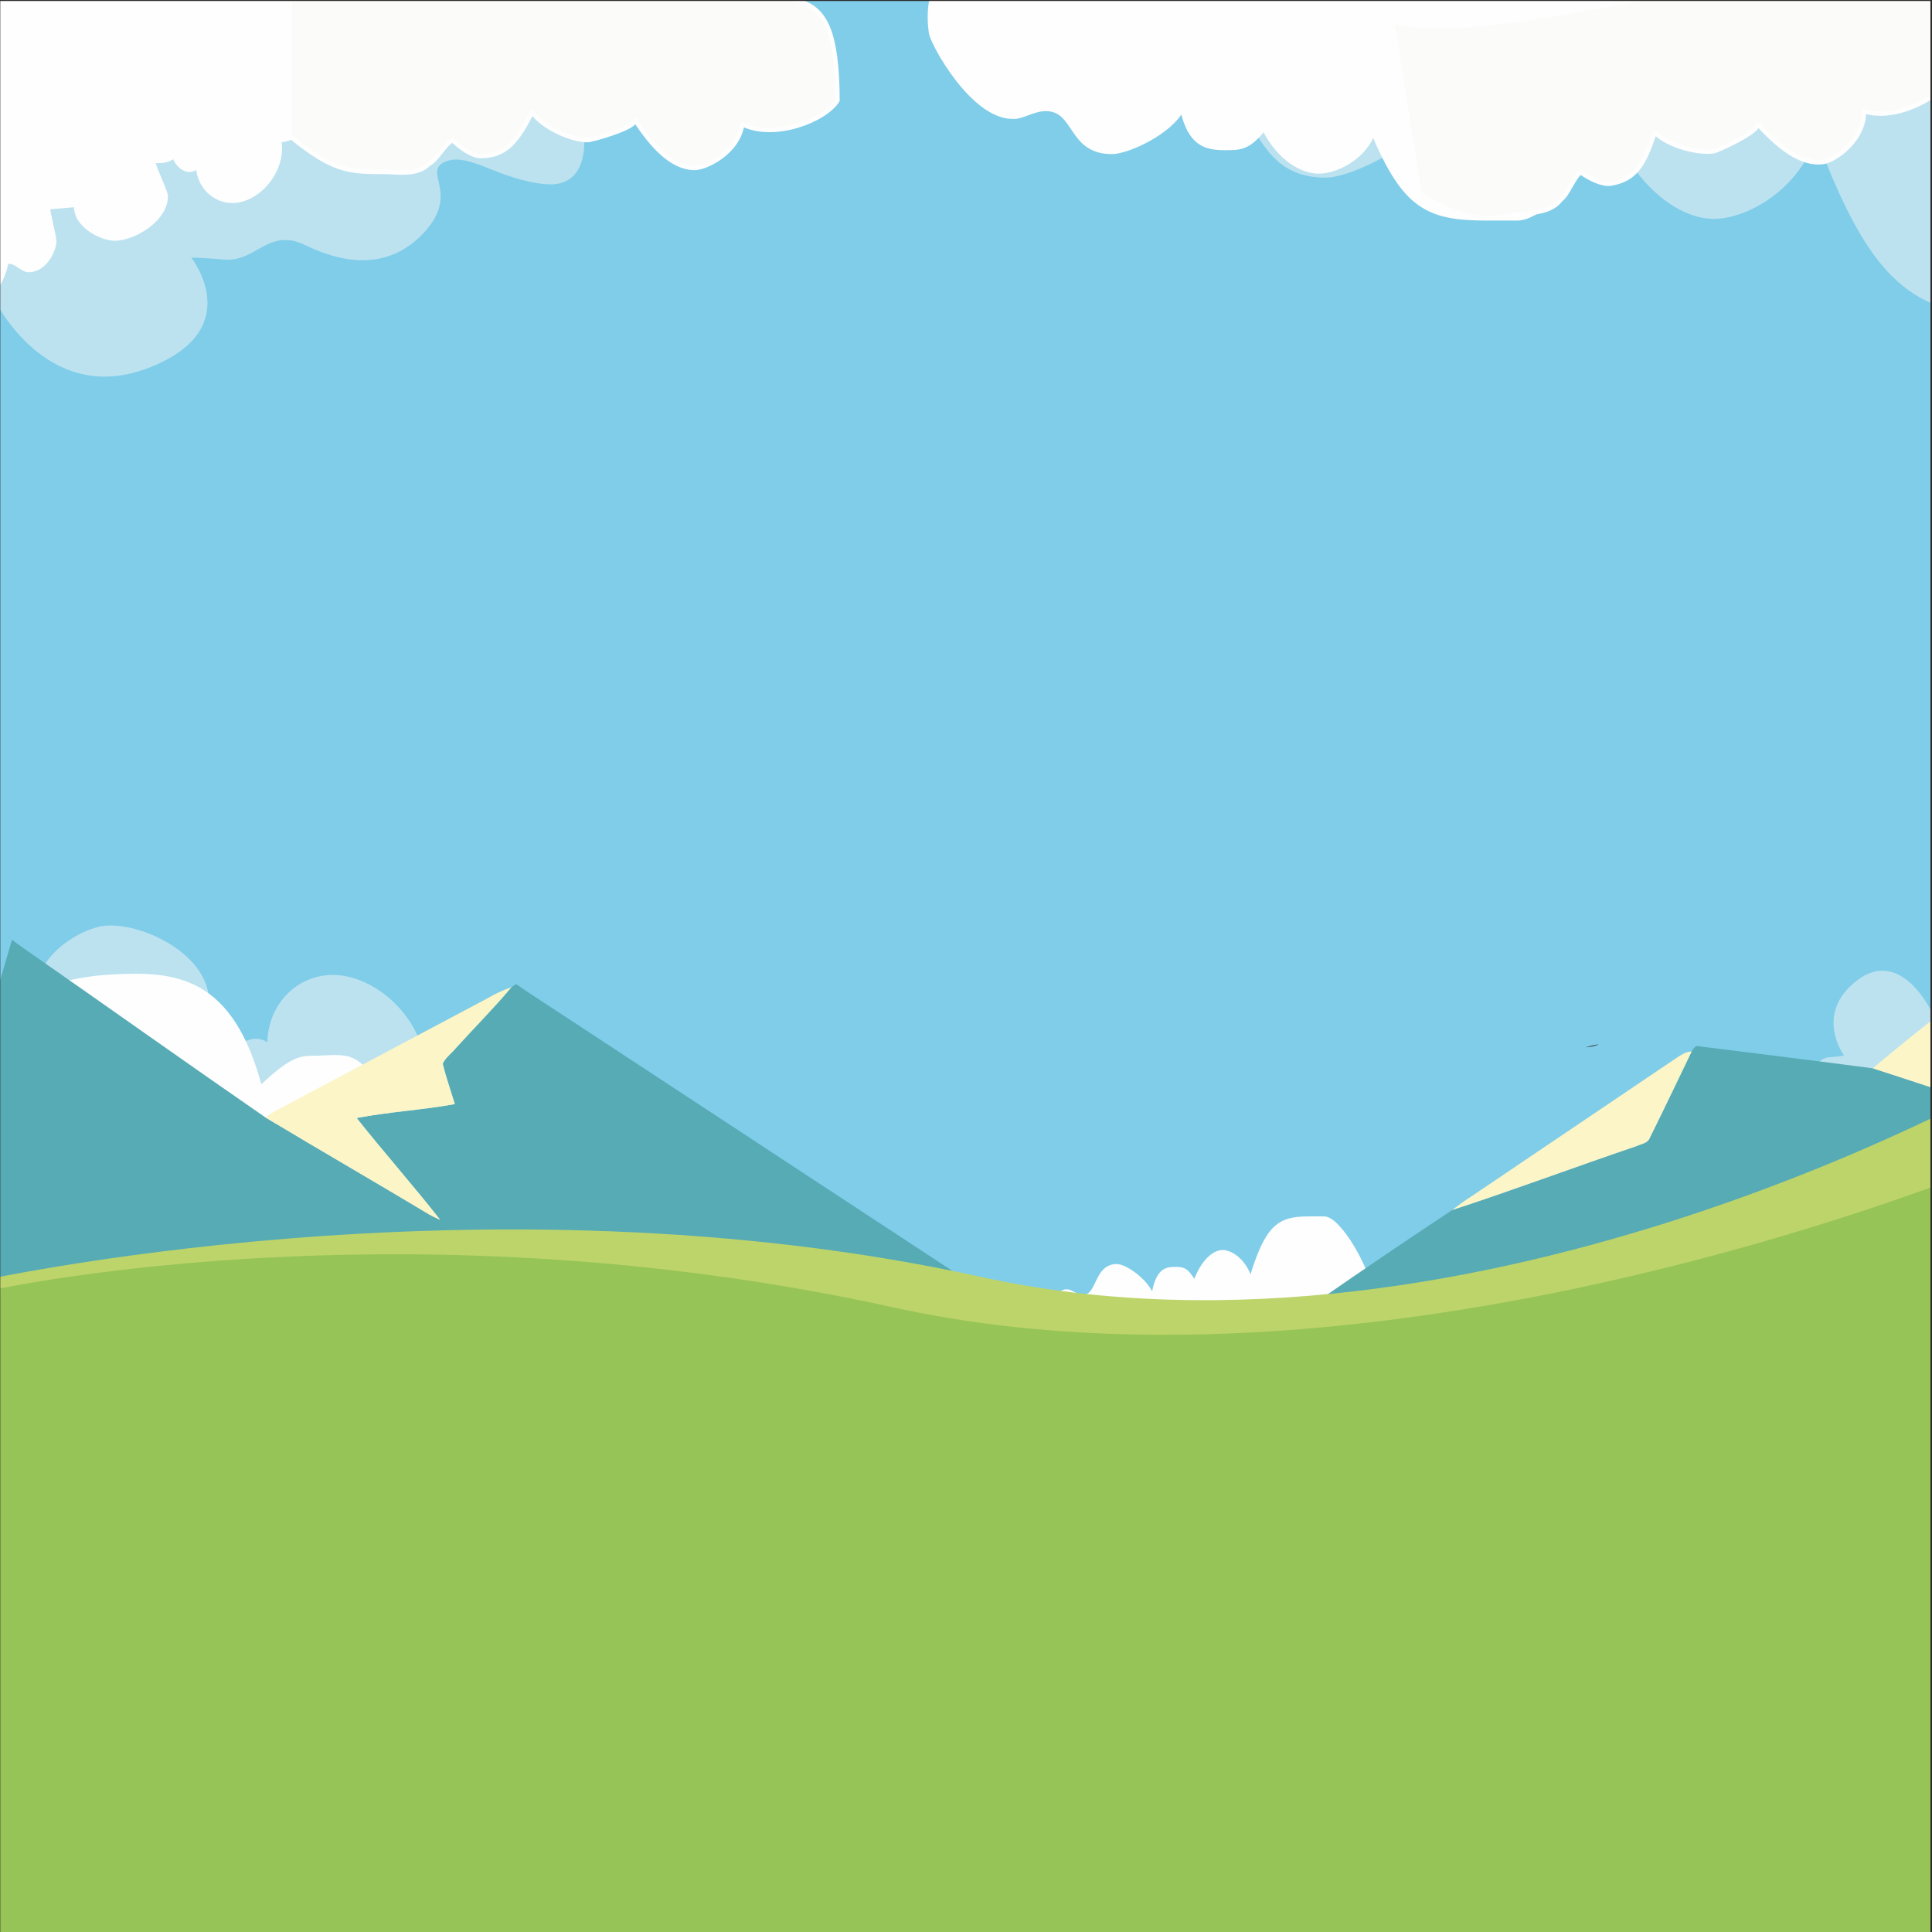
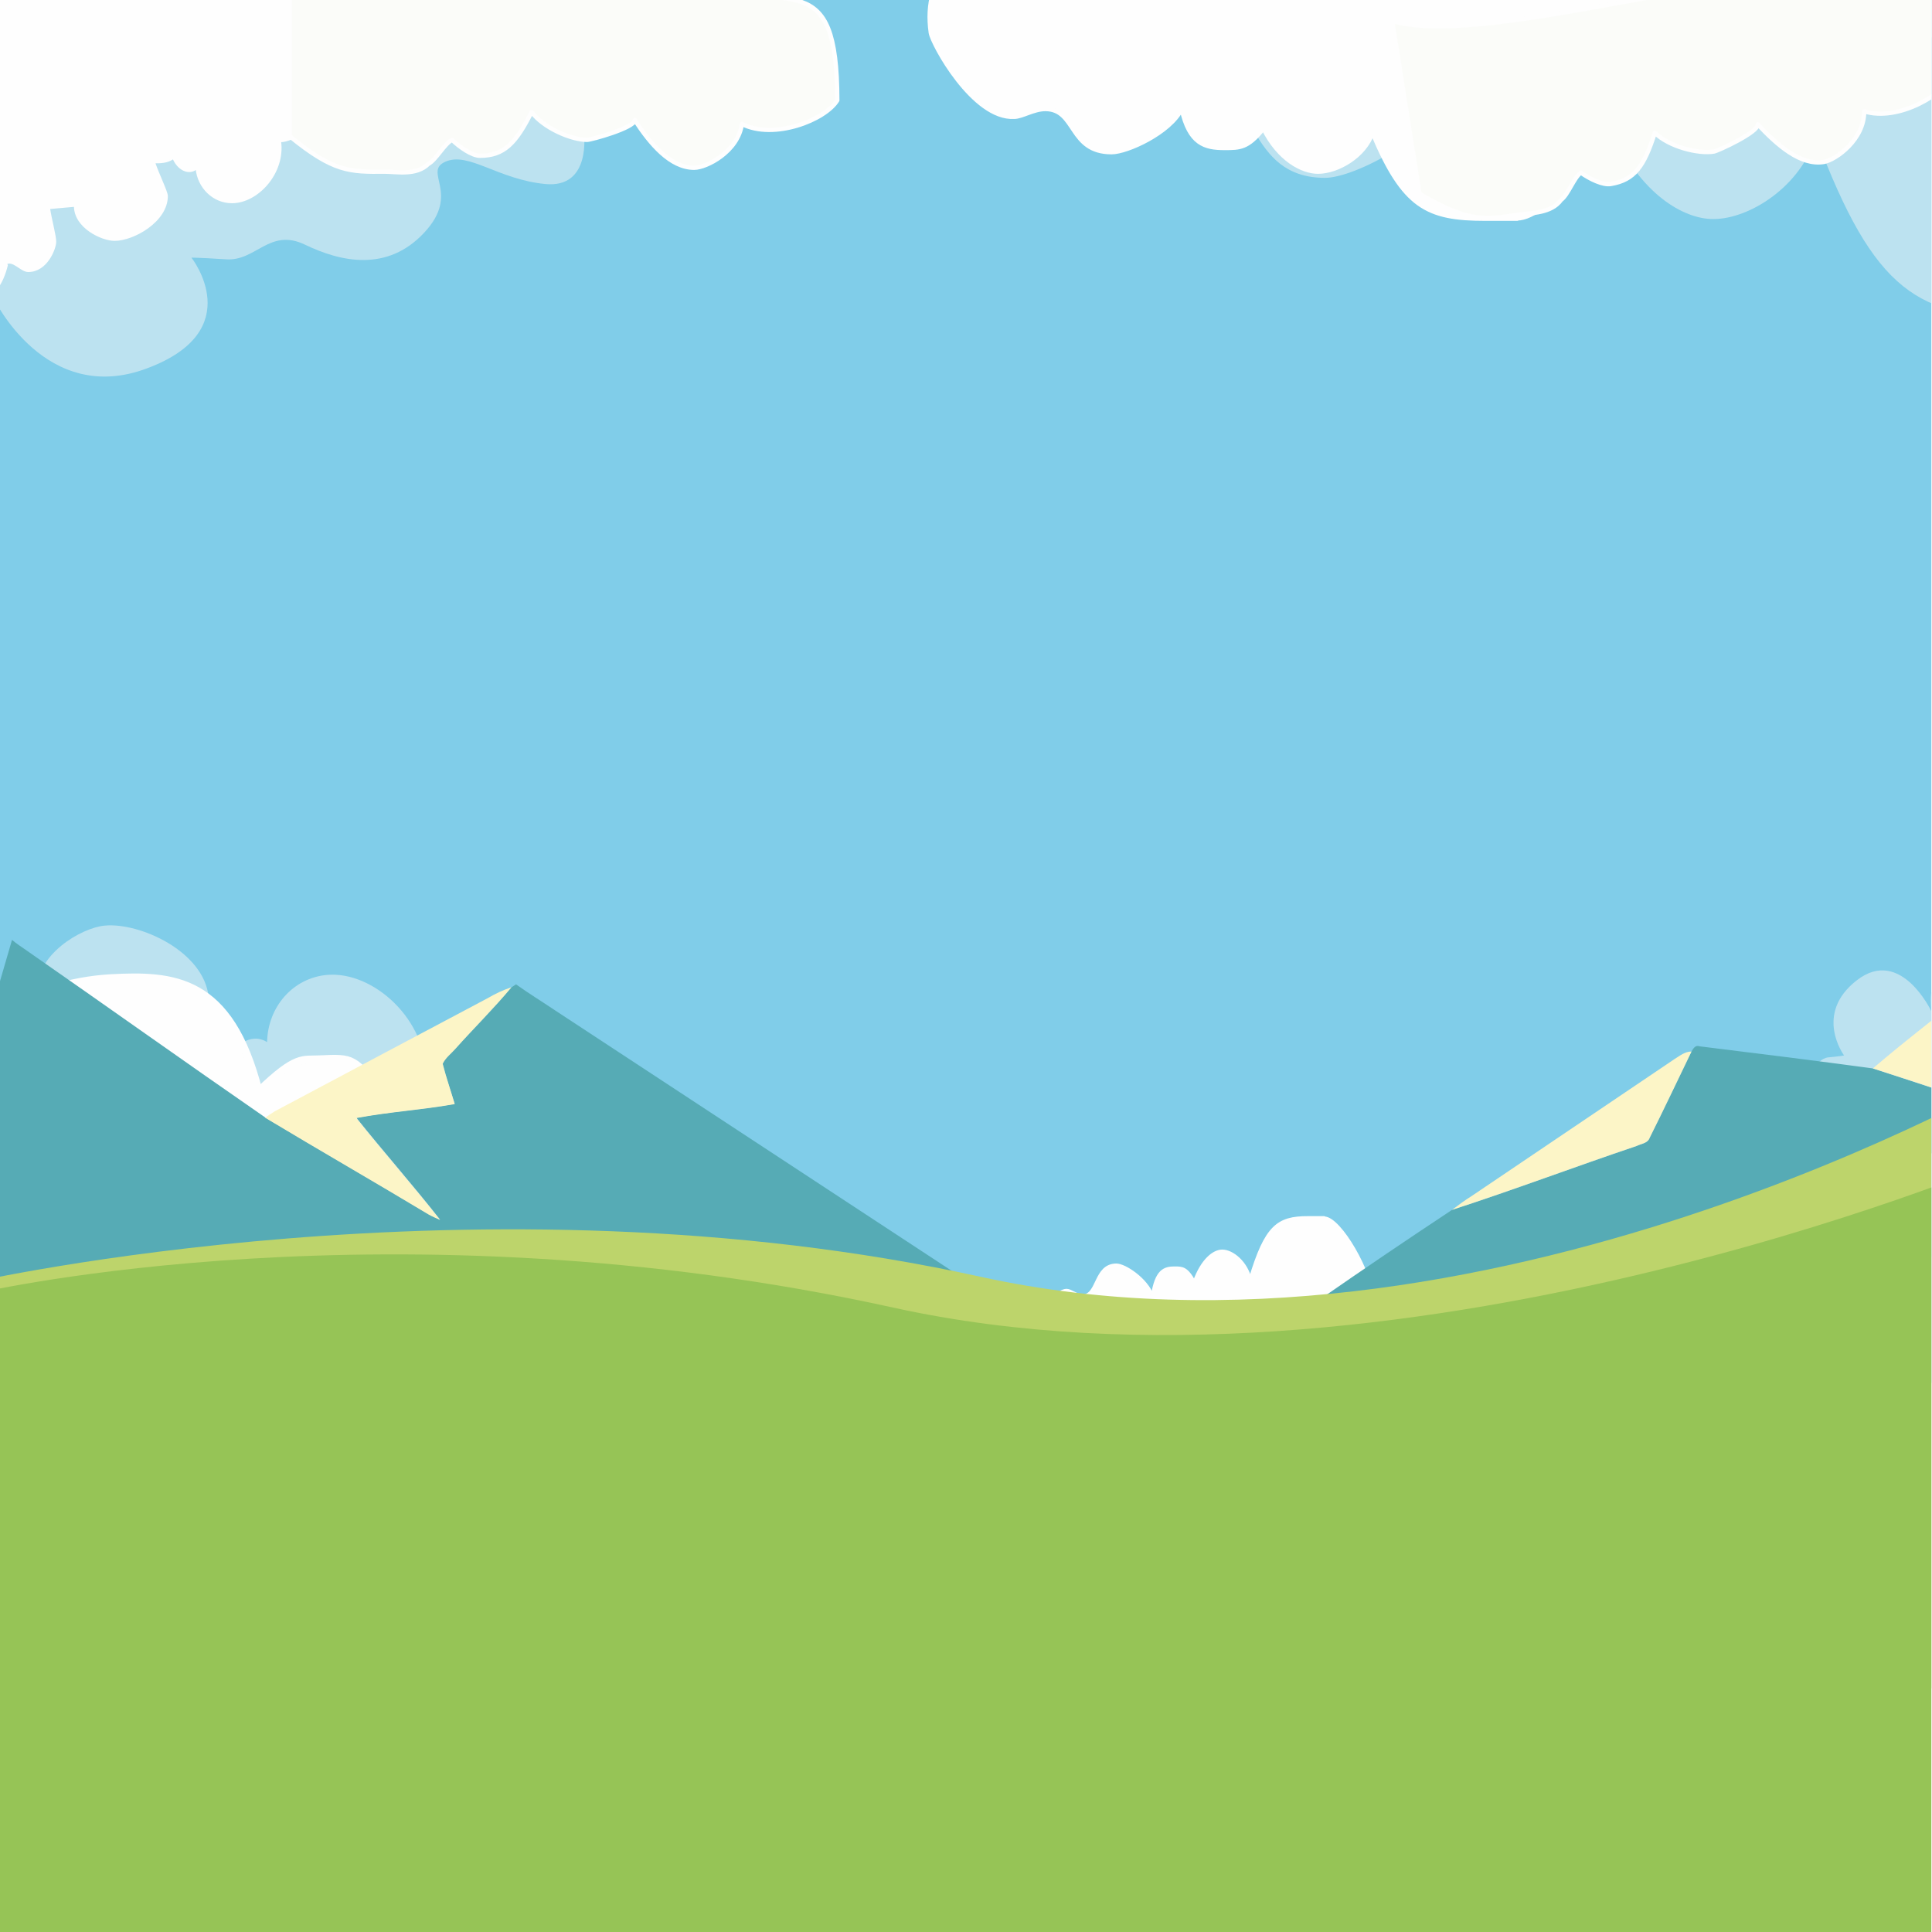
- <svg xmlns="http://www.w3.org/2000/svg" xmlns:xlink="http://www.w3.org/1999/xlink" version="1.1" viewBox="0 0 595.28 595.28" xml:space="preserve">
-   <style type="text/css">
- 	.st0{clip-path:url(#SVGID_2_);}
+ <svg xmlns="http://www.w3.org/2000/svg" xmlns:xlink="http://www.w3.org/1999/xlink" version="1.1" id="Camada_1" x="0px" y="0px" viewBox="0 0 595.3 595.3" xml:space="preserve" width="595.3" height="595.3">
+   <defs id="defs65" />
+   <style type="text/css" id="style2">
+ 	.st0{clip-path:url(#SVGID_00000108272406629017081700000016418454257334757779_);}
	.st1{fill-rule:evenodd;clip-rule:evenodd;fill:#80CDE9;}
	.st2{fill-rule:evenodd;clip-rule:evenodd;fill:#BCE2F0;}
	
		.st3{fill-rule:evenodd;clip-rule:evenodd;fill:#FEFEFE;stroke:#FEFEFE;stroke-width:2.425;stroke-linejoin:round;stroke-miterlimit:22.926;}
	
		.st4{fill-rule:evenodd;clip-rule:evenodd;fill:#FEFEFE;stroke:#FEFEFE;stroke-width:0.953;stroke-linejoin:round;stroke-miterlimit:22.926;}
	
		.st5{fill-rule:evenodd;clip-rule:evenodd;fill:#FEFEFE;stroke:#FEFEFE;stroke-width:1.321;stroke-linejoin:round;stroke-miterlimit:22.926;}
	
		.st6{fill-rule:evenodd;clip-rule:evenodd;fill:#FBFCF9;stroke:#FEFEFE;stroke-width:1.321;stroke-linejoin:round;stroke-miterlimit:22.926;}
	
		.st7{fill-rule:evenodd;clip-rule:evenodd;fill:#FEFEFE;stroke:#FEFEFE;stroke-width:0.441;stroke-linejoin:round;stroke-miterlimit:22.926;}
	.st8{fill-rule:evenodd;clip-rule:evenodd;fill:#56ABB5;}
	.st9{fill-rule:evenodd;clip-rule:evenodd;fill:#FCF5C7;}
	.st10{fill-rule:evenodd;clip-rule:evenodd;fill:#FBF5C7;}
	.st11{fill-rule:evenodd;clip-rule:evenodd;fill:#BDD46B;}
	.st12{fill-rule:evenodd;clip-rule:evenodd;fill:#96C456;}
- 	.st13{fill-rule:evenodd;clip-rule:evenodd;fill:#2F2A25;}
	
- 		.st14{fill-rule:evenodd;clip-rule:evenodd;fill:none;stroke:#2B2A29;stroke-width:0.567;stroke-linecap:round;stroke-linejoin:round;stroke-miterlimit:22.926;}
+ 		.st13{fill-rule:evenodd;clip-rule:evenodd;fill:none;stroke:#2B2A29;stroke-width:0.567;stroke-linecap:round;stroke-linejoin:round;stroke-miterlimit:22.926;}
</style>
-   <defs>
-     <rect id="SVGID_1_" x="-.2" y=".01" width="595.28" height="841.89" />
-   </defs>
-   <clipPath id="SVGID_2_">
-     <use width="100%" height="100%" xlink:href="#SVGID_1_" />
-   </clipPath>
-   <g class="st0" clip-path="url(#SVGID_2_)">
-     <rect class="st1" x="-24" y="-116.84" width="632" height="542.88" />
-     <path class="st2" d="m-36.56 264.06c2.6 2.15 5.53 7.83 7.14 12.44 0 0-1.07 1.29 1.29 1.07 3.56-0.32 6.71-5.37 10.27-5.68 10.66-0.96 16.62 11.58 16.94 15.11 0.32 3.54-1.29 12.02-1.82 19.19l14.33-0.08c-1.07-11.81 13.7-20.25 20.82-20.88 10.67-0.98 30.64 7.93 31.96 22.07 0.21 2.38-3.67 12.22-5.38 19.5 3.56-0.31 7.1-0.64 10.88 1.41 1.85-6.1 7.46-10.19 12.52-7.08 0.21-10.71 7.77-19.69 18.44-20.67 14.26-1.25 31.2 13.87 30.46 31.77 7.14-0.66 23.44 7.39 30.36 17.47-1.21 0.09-7.86 38.15-7.86 38.15l-211.71 14.22 0.96-151.65c5.93-0.55 16.09 5.68 20.4 13.64z" />
-     <path class="st3" d="m-33.18 351.25 151.94-8.08-0.27-5.32c-9.4-11.93-9.4-11.93-19.87-11.39-5.25 0.27-7.07-1.38-18.75 9.91-8.85-35.09-26.4-35.94-45.63-34.89-24.45 1.28-53.48 15.25-67.42 49.77z" />
-     <path class="st4" d="m408.01 375.27c4.9 0 14.74 17.28 14.74 25.04v4.33h-98.9v-3.46c1.23-1.72 3.06-3.46 4.91-3.46 1.24 0 3.08 1.74 4.92 1.74 4.91 0 3.69-9.51 10.44-9.51 2.46 0 9.22 4.33 11.06 9.51 1.24-7.79 3.69-8.64 6.77-8.64 2.44 0 3.68 0 6.13 4.31 2.46-6.9 6.15-9.51 8.61-9.51 3.06 0 7.37 3.46 8.6 8.67 4.92-16.43 8.61-19.02 17.82-19.02z" />
-     <path class="st2" d="m642.97 97.97c18.04 0 54.13-50.88 54.13-73.78v-12.7h-363.06v10.17c4.49 5.1 11.28 10.17 18.04 10.17 4.5 0 11.28-5.07 18.04-5.07 18.04 0 13.52 27.97 38.32 27.97 9.02 0 33.83-12.7 40.59-27.97 4.52 22.87 13.55 25.44 24.81 25.44 9.02 0 13.54 0 22.56-12.73 9.02 20.37 22.55 27.97 31.57 27.97 11.28 0 27.06-10.17 31.56-25.41 18.04 48.31 31.59 55.94 65.42 55.94z" />
-     <path class="st2" d="m515.53 360.84s-2.28-10.92 4.42-11.3 11.39 4.33 14.47 1.69-2.82-5.84 1.61-14.69c4.42-8.85 11.12-8.1 16.48-5.65s6.57-4.71 10.86-5.09 4.82-0.57 4.82-0.57-9.51-12.8 4.02-23.16c13.54-10.36 22.91 9.61 22.91 9.61s-1.34-10.55 3.22-10.74 4.83 0.57 4.83 0.57l4.82 81.92s-98.5 32.77-109.76 11.3c-11.25-21.46 17.3-33.89 17.3-33.89z" />
-     <path class="st5" d="m467.55 67.31c9.62 0 28.83-24.1 28.83-34.95l45.67-51.69c-42.87 2.94-265.68-43.79-255.2 29.43 0.48 3.37 13.14 26.56 25.74 25.88 2.39 0 6-2.41 9.6-2.41 9.62 0 7.21 13.25 20.43 13.25 4.79 0 18.01-6.02 21.62-13.25 2.39 10.85 7.2 12.04 13.2 12.04 4.81 0 7.21 0 12.02-6.02 4.81 9.64 12 13.25 16.81 13.25 6 0 14.41-4.81 16.81-12.04 9.62 22.89 16.82 26.5 34.84 26.5h9.63z" />
-     <path class="st6" d="m437.37 59.75-8.39-53.23c27.2 7.58 96.9-14.76 123.33-12.01 31.4 3.29 51.66-16.07 49.85 27.92-2.66 6.63-17.38 15.16-27.81 11.86 0.13 8.66-8.76 15.03-12.39 15.6-7.23 1.16-14.41-5.16-20.38-11.64 0.37 2.42-12.32 8.15-13.53 8.35-4.83 0.75-13.86-1.52-18.23-5.8-3.3 10.44-6.35 14.65-13.6 15.8-2.41 0.39-6.41-1.47-9.2-3.51-2.22 1.6-3.87 6.83-6.11 8.41-3.05 4.2-9.27 3.97-12.89 4.54-10.85 1.73-15.66 2.5-30.65-6.29z" />
-     <path class="st2" d="m179.87 40.82s2.53 17.35-11.95 15.91c-14.48-1.41-23.55-10-30.75-6.9s4.79 9.75-6.63 21.94c-11.42 12.17-25.66 9.03-36.66 3.69-10.99-5.34-15.14 5.21-24.43 4.52-9.31-0.72-10.5-0.59-10.5-0.59s17.68 22.38-13.66 34.14c-31.32 11.74-47.16-21.52-47.16-21.52s0.61 16.5-9.23 15.42c-9.84-1.07-10.26-2.29-10.26-2.29l7.38-126.44 190.36 24.71z" />
-     <path class="st7" d="m-0.99 88.83c1.3-1.28 2.59-4.53 3.23-7.1 0 0-0.64-0.66 0.66-0.66 1.95 0 3.89 2.59 5.84 2.59 5.84 0 8.42-7.1 8.42-9.05 0-1.94-1.3-6.46-1.94-10.33l7.78-0.66c0 6.48 8.43 10.35 12.32 10.35 5.84 0 16.21-5.82 16.21-13.58 0-1.29-2.59-6.46-3.89-10.33 1.95 0 3.89 0 5.84-1.3 1.3 3.23 4.55 5.18 7.14 3.23 0.64 5.82 5.19 10.35 11.03 10.35 7.78 0 16.21-9.05 14.9-18.76 3.89 0 12.32-5.16 15.57-10.98-0.64 0-8.18-42.88-8.18-42.88l-102.56 2.48-2.74 105.05c3.23-0.01 8.42-3.88 10.37-8.42z" />
-     <path class="st6" d="m89.34 41.96v-53.97c25.72 11.77 98.07 0.6 123.79 7.49 30.52 8.17 44.76-6.35 44.93 35.45-3.67 6.13-19.57 12.26-29.35 7.34-1.21 8.59-11 13.49-14.67 13.49-7.34 0-13.46-7.34-18.34-14.7 0 2.44-13.45 6.13-14.67 6.13-4.9 0-13.46-3.69-17.13-8.59-4.88 9.82-8.55 13.49-15.89 13.49-2.44 0-6.11-2.46-8.55-4.9-2.44 1.23-4.88 6.13-7.34 7.36-3.67 3.67-9.78 2.44-13.44 2.44-11.01 0-15.89 0-29.34-11.03z" />
-     <path class="st8" d="m521.22 323.99c0.52-0.88 1.21-2.14 2.52-1.58 17.76 2.25 35.56 4.41 53.32 6.76 12.49 3.98 24.9 8.28 37.45 12.08-2.88-5.73-6.02-11.32-8.93-17.02 2.77-4.64 5.73-9.15 8.49-13.79l21.17 39.83c-17.09 1.76-34.19 3.86-51.09 6.93-10.2 14.97-137.22 62.7-177.31 43.14 13.44-9.32 26.99-18.5 40.62-27.52 19.08-6.22 37.87-13.29 56.88-19.72 1.38-0.67 3.38-0.84 3.99-2.51 4.38-8.81 8.6-17.72 12.89-26.6z" />
-     <path class="st9" d="m453.54 368.5c20.81-14.09 41.69-28.09 62.5-42.19 1.6-0.99 3.18-2.32 5.18-2.31-4.28 8.88-8.51 17.78-12.89 26.6-0.6 1.68-2.61 1.85-3.99 2.51-19 6.43-37.8 13.5-56.88 19.72 1.96-1.54 3.97-3 6.08-4.33z" />
-     <path class="st9" d="m577.06 329.17c10.69-9.17 21.97-17.64 32.8-26.64l4.2 7.91c-2.77 4.64-5.73 9.15-8.49 13.79 2.92 5.7 6.06 11.29 8.93 17.02-12.54-3.8-24.95-8.09-37.44-12.08z" />
-     <path class="st8" d="m157.61 304.16c0.36-0.24 1.08-0.7 1.43-0.94 3.95 2.75 7.98 5.34 11.99 7.97 53.31 35 106.59 70.02 159.9 105.02 2.45 1.58 4.88 3.19 7.23 4.94-3.04-0.47-6.05-1.1-9.04-1.8-41.26-8.92-83-15.9-125.13-20.38-76.84-8.1-155.14-8.62-233.22 3.57l15.79-54.19c3.43 0.57 6.87 1.16 10.36 1.44-2.73-2.71-5.69-5.09-8.56-7.61l15.34-52.64c1.43 1.16 2.95 2.18 4.44 3.24 24.59 17.11 49 34.5 73.65 51.52 16.77 10.08 33.7 19.84 50.48 29.91 1.09 0.62 2.23 1.11 3.37 1.65-8.39-10.67-17.33-20.78-25.77-31.4 10.06-1.92 20.2-2.43 30.26-4.28-1.26-4.14-2.67-8.19-3.73-12.42 0.87-1.9 2.62-3.09 3.88-4.63 5.76-6.34 11.79-12.37 17.33-18.97z" />
-     <path class="st9" d="m150.17 307.61c2.4-1.43 4.89-2.55 7.44-3.45-5.54 6.59-11.57 12.63-17.32 18.98-1.26 1.54-3.02 2.72-3.88 4.63 1.06 4.22 2.47 8.28 3.73 12.42-10.06 1.85-20.21 2.36-30.26 4.28 8.44 10.62 17.39 20.72 25.77 31.4-1.14-0.54-2.28-1.03-3.37-1.65-16.78-10.07-33.72-19.83-50.48-29.91 0.97-0.73 1.96-1.39 2.99-1.98 21.79-11.59 43.58-23.17 65.38-34.72z" />
-     <path class="st10" d="m-11.64 342.19c2.86 2.52 5.83 4.9 8.56 7.61-3.49-0.28-6.93-0.86-10.36-1.44z" />
-     <path class="st11" d="m-8.86 395.22s157.05-35.68 311-1.81 319.87-62.76 319.87-62.76l-17.02 190.78-616.03-74.05z" />
-     <path class="st12" d="m-5.76 398.16s127.07-29.19 281.02 4.67c153.95 33.87 340.67-45.02 340.67-45.02l-7.93 520.25h-622.44z" />
-     <path class="st13" d="m488.48 322.71c1.34-0.38 2.72-0.7 4.09-0.96-1.27 0.68-2.72 0.8-4.09 0.96z" />
+   <g id="g58">
+     <defs id="defs5">
+       <rect id="SVGID_1_" x="-0.2" y="0" width="595.3" height="841.9" />
+     </defs>
+     <clipPath id="SVGID_00000162348735284424825640000014540562433278785210_">
+       <use xlink:href="#SVGID_1_" style="overflow:visible" id="use7" x="0" y="0" width="100%" height="100%" />
+     </clipPath>
+     <g clip-path="url(#SVGID_00000162348735284424825640000014540562433278785210_)" id="g56">
+       <rect x="-24" y="-116.8" class="st1" width="632" height="542.9" id="rect10" />
+       <g id="g32">
+         <path class="st2" d="m -36.6,264.1 c 2.6,2.2 5.5,7.8 7.1,12.4 0,0 -1.1,1.3 1.3,1.1 3.6,-0.3 6.7,-5.4 10.3,-5.7 10.7,-0.9 16.6,11.6 16.9,15.1 0.3,3.5 -1.3,12 -1.8,19.2 l 14.3,-0.1 c -1.1,-11.8 13.7,-20.3 20.8,-20.9 10.7,-1 30.6,7.9 32,22.1 0.2,2.4 -3.7,12.2 -5.4,19.5 3.6,-0.3 7.1,-0.6 10.9,1.4 1.8,-6.1 7.5,-10.2 12.5,-7.1 0.2,-10.7 7.8,-19.7 18.4,-20.7 14.3,-1.3 31.2,13.9 30.5,31.8 7.1,-0.7 23.4,7.4 30.4,17.5 -1.2,0.1 -7.9,38.1 -7.9,38.1 L -58,402 -57,250.4 c 6,-0.5 16.1,5.7 20.4,13.7 z" id="path12" />
+         <path class="st3" d="m -33.2,351.2 151.9,-8.1 -0.3,-5.3 C 109,325.9 109,325.9 98.5,326.4 c -5.3,0.3 -7.1,-1.4 -18.8,9.9 -8.9,-35.1 -26.4,-35.9 -45.6,-34.9 -24.3,1.4 -53.3,15.3 -67.3,49.8 z" id="path14" />
+         <path class="st4" d="m 408,375.3 c 4.9,0 14.7,17.3 14.7,25 v 4.3 h -98.9 v -3.5 c 1.2,-1.7 3.1,-3.5 4.9,-3.5 1.2,0 3.1,1.7 4.9,1.7 4.9,0 3.7,-9.5 10.4,-9.5 2.5,0 9.2,4.3 11.1,9.5 1.2,-7.8 3.7,-8.6 6.8,-8.6 2.4,0 3.7,0 6.1,4.3 2.5,-6.9 6.1,-9.5 8.6,-9.5 3.1,0 7.4,3.5 8.6,8.7 4.9,-16.4 8.6,-19 17.8,-19 h 5 z" id="path16" />
+         <path class="st2" d="m 643,98 c 18,0 54.1,-50.9 54.1,-73.8 V 11.5 H 334 v 10.2 c 4.5,5.1 11.3,10.2 18,10.2 4.5,0 11.3,-5.1 18,-5.1 18,0 13.5,28 38.3,28 9,0 33.8,-12.7 40.6,-28 4.5,22.9 13.5,25.4 24.8,25.4 9,0 13.5,0 22.6,-12.7 9,20.4 22.5,28 31.6,28 11.3,0 27.1,-10.2 31.6,-25.4 C 577.6,90.3 591.1,98 625,98 Z" id="path18" />
+         <path class="st2" d="m 515.5,360.8 c 0,0 -2.3,-10.9 4.4,-11.3 6.7,-0.4 11.4,4.3 14.5,1.7 3.1,-2.6 -2.8,-5.8 1.6,-14.7 4.4,-8.9 11.1,-8.1 16.5,-5.6 5.4,2.4 6.6,-4.7 10.9,-5.1 4.3,-0.4 4.8,-0.6 4.8,-0.6 0,0 -9.5,-12.8 4,-23.2 13.5,-10.4 22.9,9.6 22.9,9.6 0,0 -1.3,-10.5 3.2,-10.7 4.6,-0.2 4.8,0.6 4.8,0.6 l 4.8,81.9 c 0,0 -98.5,32.8 -109.8,11.3 -11.1,-21.4 17.4,-33.9 17.4,-33.9 z" id="path20" />
+         <path class="st5" d="m 467.5,67.3 c 9.6,0 28.8,-24.1 28.8,-34.9 L 542,-19.3 c -42.9,2.9 -265.7,-43.8 -255.2,29.4 0.5,3.4 13.1,26.6 25.7,25.9 2.4,0 6,-2.4 9.6,-2.4 9.6,0 7.2,13.3 20.4,13.3 4.8,0 18,-6 21.6,-13.3 2.4,10.8 7.2,12 13.2,12 4.8,0 7.2,0 12,-6 4.8,9.6 12,13.3 16.8,13.3 6,0 14.4,-4.8 16.8,-12 9.6,22.9 16.8,26.5 34.8,26.5 h 9.8 z" id="path22" />
+         <path class="st6" d="M 437.4,59.7 429,6.5 c 27.2,7.6 96.9,-14.8 123.3,-12 31.4,3.3 51.7,-16.1 49.9,27.9 -2.7,6.6 -17.4,15.2 -27.8,11.9 0.1,8.7 -8.8,15 -12.4,15.6 -7.2,1.2 -14.4,-5.2 -20.4,-11.6 0.4,2.4 -12.3,8.2 -13.5,8.4 -4.8,0.8 -13.9,-1.5 -18.2,-5.8 -3.3,10.4 -6.3,14.6 -13.6,15.8 -2.4,0.4 -6.4,-1.5 -9.2,-3.5 -2.2,1.6 -3.9,6.8 -6.1,8.4 -3,4.2 -9.3,4 -12.9,4.5 -10.9,1.7 -15.7,2.4 -30.7,-6.4 z" id="path24" />
+         <path class="st2" d="m 179.9,40.8 c 0,0 2.5,17.3 -11.9,15.9 -14.5,-1.4 -23.6,-10 -30.7,-6.9 -7.2,3.1 4.8,9.7 -6.6,21.9 C 119.3,83.9 105,80.7 94,75.4 83,70.1 78.9,80.6 69.6,79.9 60.1,79.3 59,79.4 59,79.4 c 0,0 17.7,22.4 -13.7,34.1 C 14,125.3 -1.9,92 -1.9,92 c 0,0 0.6,16.5 -9.2,15.4 -9.8,-1.1 -10.3,-2.3 -10.3,-2.3 L -14,-21.3 176.4,3.4 Z" id="path26" />
+         <path class="st7" d="m -1,88.8 c 1.3,-1.3 2.6,-4.5 3.2,-7.1 0,0 -0.6,-0.7 0.7,-0.7 1.9,0 3.9,2.6 5.8,2.6 5.8,0 8.4,-7.1 8.4,-9.1 0,-1.9 -1.3,-6.5 -1.9,-10.3 L 23,63.5 c 0,6.6 8.4,10.5 12.3,10.5 5.8,0 16.2,-5.8 16.2,-13.6 0,-1.3 -2.6,-6.5 -3.9,-10.3 1.9,0 3.9,0 5.8,-1.3 1.3,3.2 4.6,5.2 7.1,3.2 0.6,5.8 5.2,10.4 11,10.4 7.8,0 16.2,-9 14.9,-18.8 3.9,0 12.3,-5.2 15.6,-11 -0.6,0 -8.2,-42.9 -8.2,-42.9 l -102.4,2.5 -2.7,105 c 3.2,0 8.4,-3.8 10.3,-8.4 z" id="path28" />
+         <path class="st6" d="m 89.3,42 v -54 c 25.7,11.8 98.1,0.6 123.8,7.5 30.5,8.2 44.8,-6.4 44.9,35.4 -3.7,6.1 -19.6,12.3 -29.4,7.3 -1.2,8.6 -11,13.5 -14.7,13.5 -7.3,0 -13.5,-7.3 -18.3,-14.7 0,2.4 -13.5,6.1 -14.7,6.1 -4.9,0 -13.5,-3.7 -17.1,-8.6 -4.9,9.8 -8.6,13.5 -15.9,13.5 -2.4,0 -6.1,-2.5 -8.6,-4.9 -2.4,1.2 -4.9,6.1 -7.3,7.4 -3.7,3.7 -9.8,2.4 -13.4,2.4 C 107.7,53 102.8,53 89.3,42 Z" id="path30" />
+       </g>
+       <g id="g40">
+         <path class="st8" d="m 521.2,324 c 0.5,-0.9 1.2,-2.1 2.5,-1.6 17.8,2.2 35.6,4.4 53.3,6.8 12.5,4 24.9,8.3 37.4,12.1 -2.9,-5.7 -6,-11.3 -8.9,-17 2.8,-4.6 5.7,-9.1 8.5,-13.8 l 21.2,39.8 c -17.1,1.8 -34.2,3.9 -51.1,6.9 -10.2,15 -137.2,62.7 -177.3,43.1 13.4,-9.3 27,-18.5 40.6,-27.5 19.1,-6.2 37.9,-13.3 56.9,-19.7 1.4,-0.7 3.4,-0.8 4,-2.5 4.4,-8.8 8.6,-17.7 12.9,-26.6 z" id="path34" />
+         <path class="st9" d="m 453.5,368.5 c 20.8,-14.1 41.7,-28.1 62.5,-42.2 1.6,-1 3.2,-2.3 5.2,-2.3 -4.3,8.9 -8.5,17.8 -12.9,26.6 -0.6,1.7 -2.6,1.8 -4,2.5 -19,6.4 -37.8,13.5 -56.9,19.7 2,-1.5 4,-3 6.1,-4.3 z" id="path36" />
+         <path class="st9" d="m 577.1,329.2 c 10.7,-9.2 22,-17.6 32.8,-26.6 l 4.2,7.9 c -2.8,4.6 -5.7,9.1 -8.5,13.8 2.9,5.7 6.1,11.3 8.9,17 -12.5,-3.9 -24.9,-8.1 -37.4,-12.1 z" id="path38" />
+       </g>
+       <g id="g48">
+         <path class="st8" d="m 157.6,304.2 c 0.4,-0.2 1.1,-0.7 1.4,-0.9 3.9,2.8 8,5.3 12,8 53.3,35 106.6,70 159.9,105 2.4,1.6 4.9,3.2 7.2,4.9 -3,-0.5 -6.1,-1.1 -9,-1.8 -41.3,-8.9 -83,-15.9 -125.1,-20.4 -76.8,-8.1 -155.1,-8.6 -233.2,3.6 l 15.8,-54.2 c 3.4,0.6 6.9,1.2 10.4,1.4 -2.7,-2.7 -5.7,-5.1 -8.6,-7.6 L 3.7,289.6 c 1.4,1.2 3,2.2 4.4,3.2 24.6,17.1 49,34.5 73.6,51.5 16.8,10.1 33.7,19.8 50.5,29.9 1.1,0.6 2.2,1.1 3.4,1.6 -8.4,-10.7 -17.3,-20.8 -25.8,-31.4 10.1,-1.9 20.2,-2.4 30.3,-4.3 -1.3,-4.1 -2.7,-8.2 -3.7,-12.4 0.9,-1.9 2.6,-3.1 3.9,-4.6 5.7,-6.3 11.8,-12.3 17.3,-18.9 z" id="path42" />
+         <path class="st9" d="m 150.2,307.6 c 2.4,-1.4 4.9,-2.6 7.4,-3.4 -5.5,6.6 -11.6,12.6 -17.3,19 -1.3,1.5 -3,2.7 -3.9,4.6 1.1,4.2 2.5,8.3 3.7,12.4 -10.1,1.8 -20.2,2.4 -30.3,4.3 8.4,10.6 17.4,20.7 25.8,31.4 -1.1,-0.5 -2.3,-1 -3.4,-1.6 -16.8,-10.1 -33.7,-19.8 -50.5,-29.9 1,-0.7 2,-1.4 3,-2 21.9,-11.7 43.7,-23.2 65.5,-34.8 z" id="path44" />
+         <path class="st10" d="m -11.6,342.2 c 2.9,2.5 5.8,4.9 8.6,7.6 -3.5,-0.3 -6.9,-0.9 -10.4,-1.4 z" id="path46" />
+       </g>
+       <g id="g54">
+         <path class="st11" d="m -8.9,395.2 c 0,0 157,-35.7 311,-1.8 154,33.9 319.9,-62.8 319.9,-62.8 l -17,190.8 -616,-74 z" id="path50" />
+         <path class="st12" d="m -5.8,398.2 c 0,0 127.1,-29.2 281,4.7 154,33.9 340.7,-45 340.7,-45 L 608,878.1 H -14.4 Z" id="path52" />
+       </g>
+     </g>
  </g>
-   <rect class="st14" x="-.2" y=".01" width="595.28" height="841.89" />
</svg>
